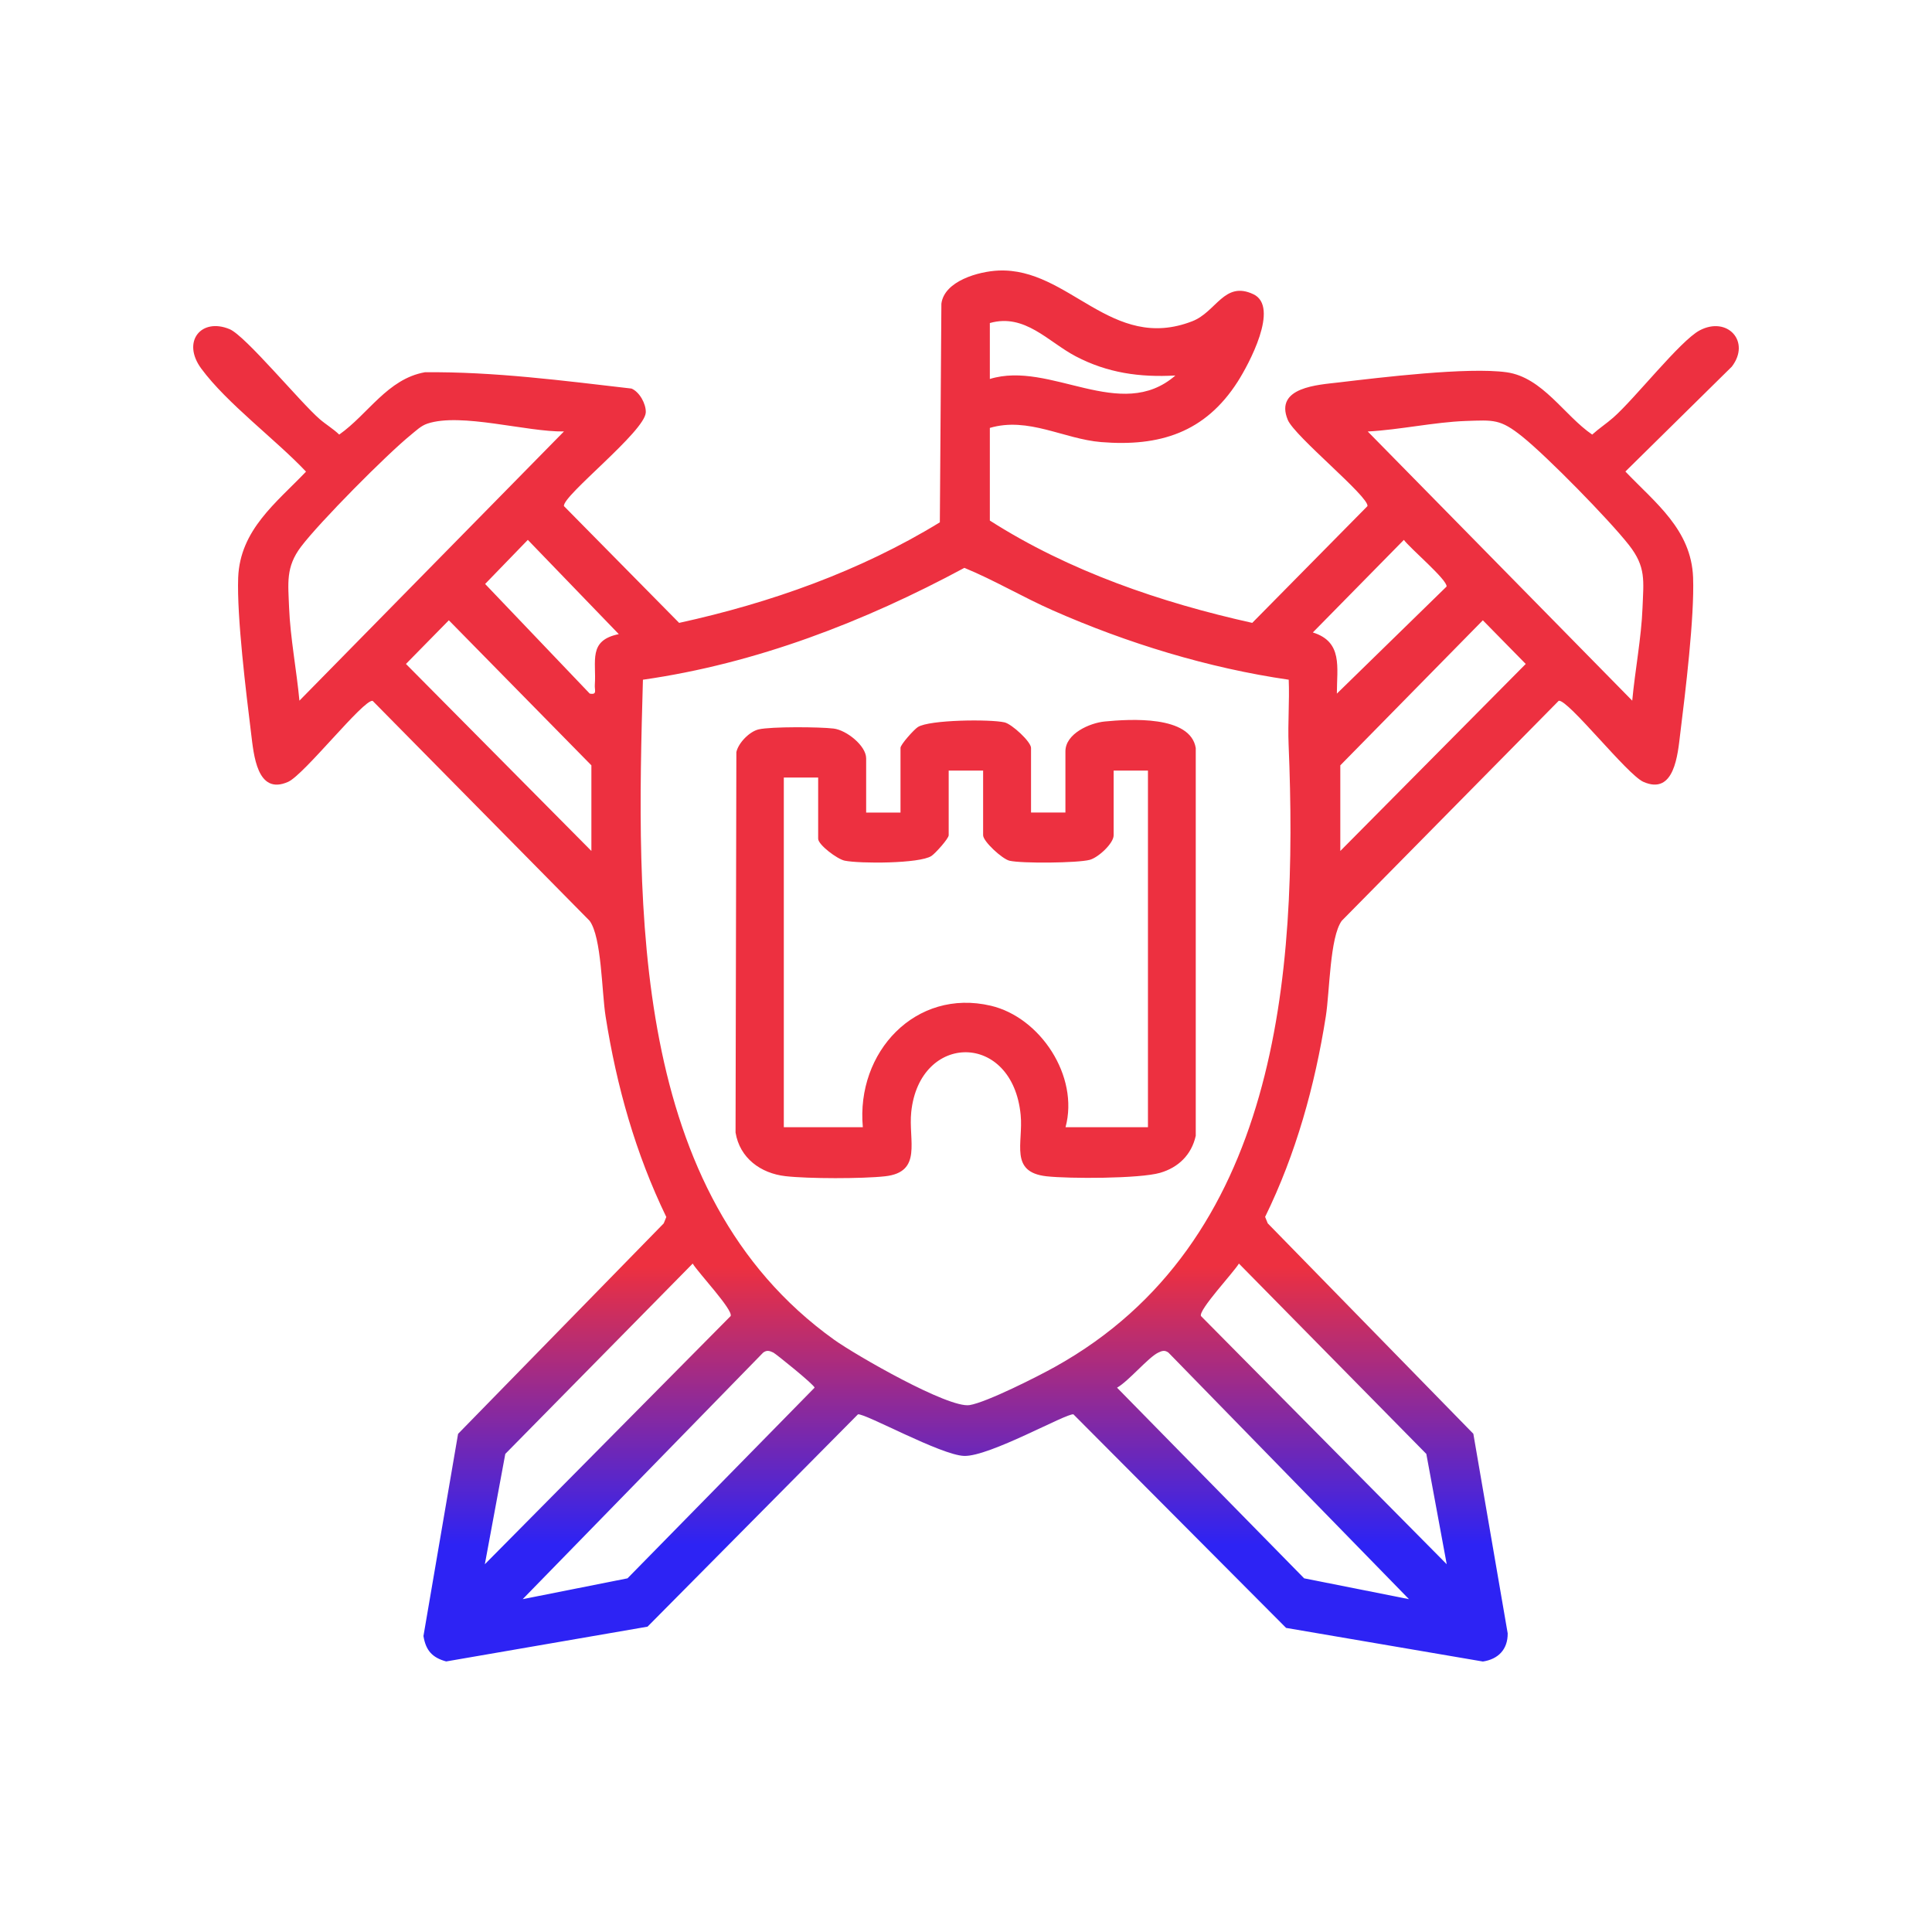
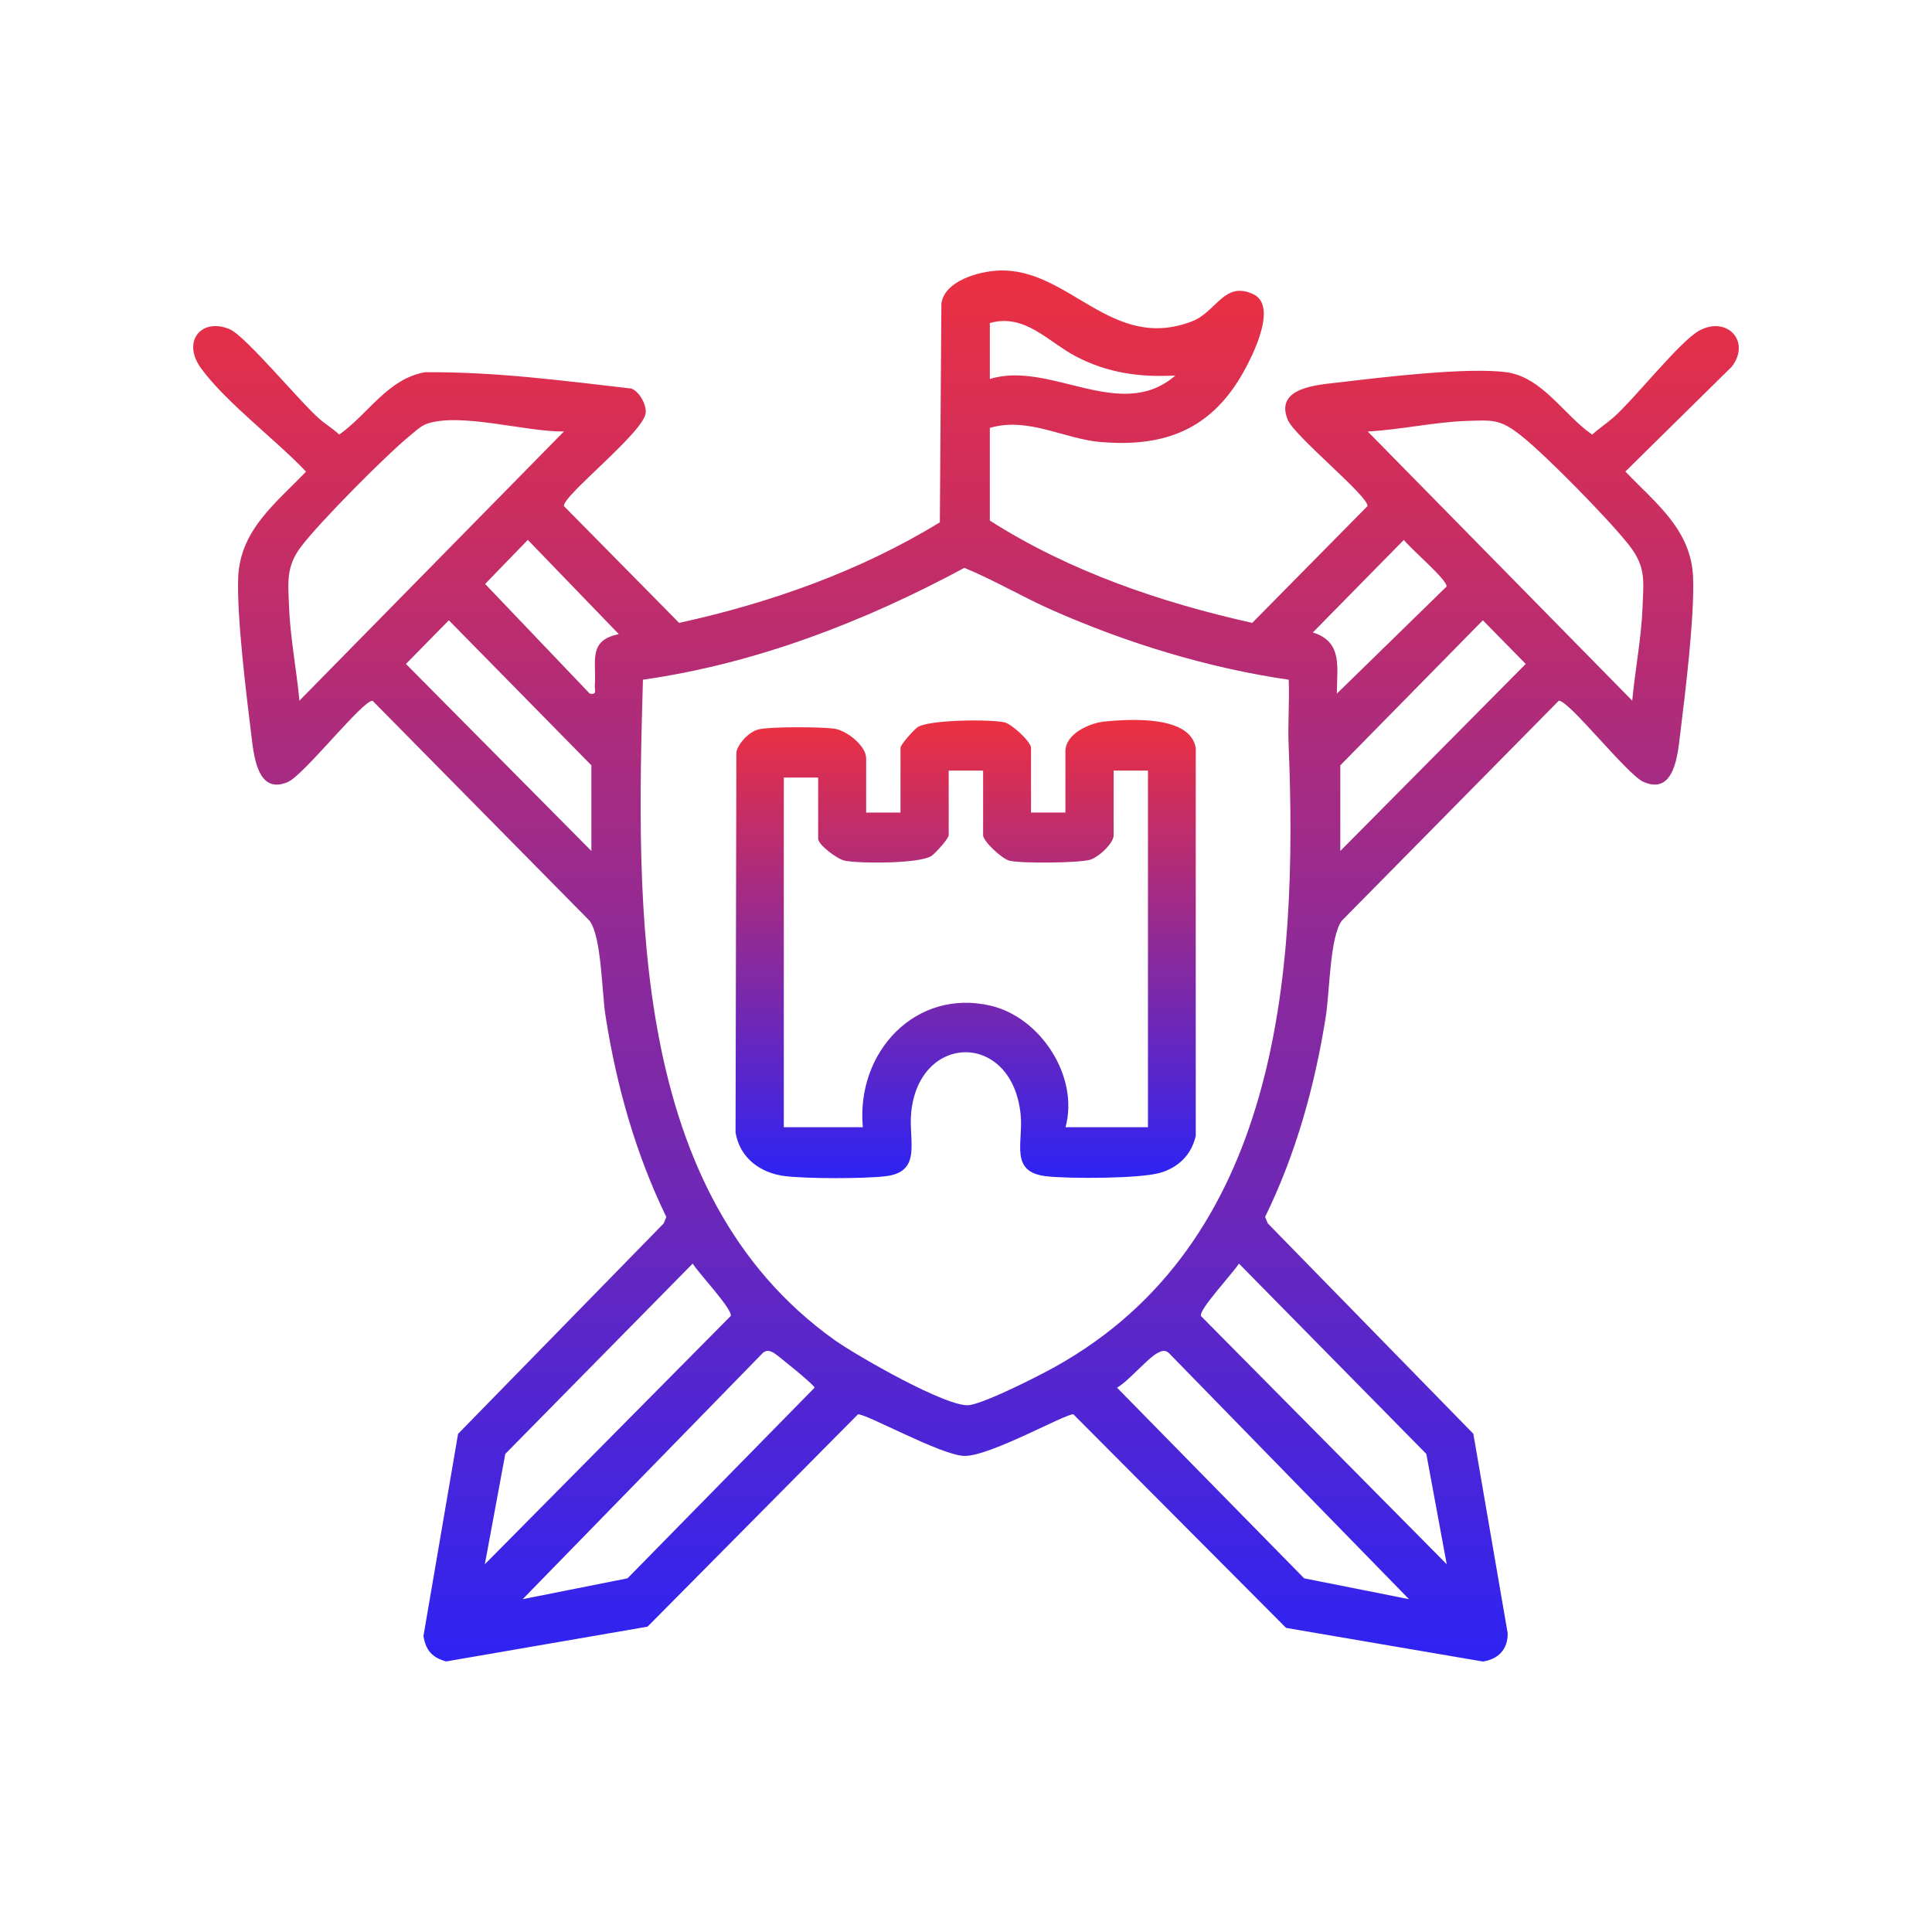
<svg xmlns="http://www.w3.org/2000/svg" width="50" height="50" viewBox="0 0 50 50" fill="none">
  <path d="M25.617 11.074V13.472C27.669 14.783 30.049 15.596 32.408 16.12L35.39 13.098C35.432 12.854 33.505 11.293 33.328 10.867C32.974 10.016 34.129 9.959 34.641 9.898C35.733 9.769 37.982 9.495 38.989 9.634C39.923 9.764 40.485 10.756 41.206 11.247C41.381 11.088 41.578 10.96 41.755 10.804C42.312 10.314 43.483 8.819 43.986 8.551C44.702 8.172 45.318 8.838 44.819 9.489L42.065 12.203C42.839 13.015 43.769 13.704 43.817 14.943C43.855 15.959 43.617 17.919 43.484 18.989C43.42 19.514 43.339 20.592 42.53 20.234C42.112 20.049 40.578 18.093 40.34 18.136L34.725 23.829C34.414 24.256 34.414 25.659 34.312 26.304C34.029 28.102 33.538 29.866 32.741 31.493L32.809 31.66L38.13 37.106L39.019 42.271C39.023 42.69 38.77 42.941 38.377 43L33.284 42.13L27.78 36.603C27.601 36.569 25.604 37.701 24.951 37.679C24.348 37.659 22.383 36.569 22.204 36.603L16.758 42.098L11.547 42.998C11.19 42.901 11.019 42.715 10.959 42.34L11.855 37.108L17.177 31.661L17.244 31.496C16.449 29.854 15.958 28.116 15.673 26.305C15.571 25.66 15.572 24.257 15.259 23.83L9.644 18.138C9.407 18.095 7.873 20.05 7.455 20.235C6.647 20.593 6.566 19.515 6.5 18.99C6.369 17.924 6.127 15.959 6.164 14.949C6.212 13.713 7.147 13.014 7.92 12.206C7.134 11.373 5.873 10.441 5.208 9.538C4.693 8.837 5.21 8.213 5.943 8.519C6.355 8.692 7.771 10.413 8.275 10.848C8.437 10.988 8.625 11.098 8.779 11.247C9.527 10.72 10.029 9.806 10.996 9.634C12.783 9.616 14.571 9.851 16.344 10.056C16.553 10.145 16.719 10.451 16.713 10.67C16.7 11.161 14.549 12.833 14.595 13.098L17.576 16.12C19.931 15.605 22.256 14.783 24.323 13.518L24.363 7.859C24.44 7.268 25.334 7.024 25.838 7.002C27.669 6.921 28.761 9.127 30.855 8.314C31.48 8.072 31.683 7.26 32.436 7.614C33.126 7.938 32.313 9.437 32.033 9.875C31.189 11.197 30.008 11.564 28.497 11.441C27.532 11.362 26.61 10.779 25.611 11.076L25.617 11.074ZM25.617 9.808C27.184 9.325 29.001 10.951 30.419 9.718C29.497 9.769 28.662 9.653 27.839 9.221C27.126 8.847 26.524 8.104 25.617 8.36V9.808ZM14.594 11.166C13.633 11.182 11.932 10.673 11.062 10.963C10.894 11.019 10.768 11.145 10.635 11.253C10.004 11.765 8.274 13.51 7.79 14.149C7.39 14.678 7.458 15.093 7.482 15.734C7.512 16.497 7.678 17.364 7.749 18.133L14.594 11.167V11.166ZM42.242 18.133C42.313 17.364 42.479 16.497 42.508 15.734C42.535 15.026 42.604 14.675 42.156 14.104C41.644 13.451 40.04 11.815 39.398 11.3C38.826 10.841 38.659 10.87 37.931 10.895C37.123 10.924 36.218 11.124 35.397 11.167L42.242 18.133ZM16.016 16.413L13.66 13.972L12.555 15.113L15.262 17.95C15.463 17.988 15.384 17.861 15.394 17.726C15.438 17.111 15.21 16.573 16.016 16.411V16.413ZM34.598 17.951L37.437 15.18C37.466 15.012 36.485 14.184 36.332 13.972L33.976 16.368C34.757 16.611 34.598 17.268 34.598 17.95V17.951ZM33.352 17.591C31.27 17.289 29.172 16.646 27.247 15.797C26.471 15.455 25.73 15.013 24.958 14.696C22.363 16.093 19.564 17.174 16.639 17.591C16.471 23.501 16.299 30.89 21.59 34.674C22.135 35.064 24.54 36.45 25.092 36.364C25.53 36.294 26.863 35.621 27.309 35.371C33.072 32.161 33.598 25.285 33.349 19.267C33.326 18.71 33.375 18.146 33.352 17.59V17.591ZM15.305 22.023V19.807L11.616 16.053L10.506 17.183L15.305 22.023ZM34.687 22.023L39.486 17.183L38.376 16.053L34.687 19.807V22.023ZM12.549 40.481L18.909 34.059C18.979 33.902 18.059 32.926 17.927 32.701L13.077 37.627L12.548 40.481H12.549ZM37.441 40.481L36.913 37.627L32.063 32.701C31.931 32.926 31.012 33.902 31.081 34.059L37.44 40.481H37.441ZM13.527 41.386L16.24 40.847L21.081 35.913C21.081 35.843 20.078 35.036 20.015 35.005C19.916 34.958 19.847 34.935 19.751 35.005L13.527 41.386ZM36.464 41.386L30.239 35.005C30.143 34.935 30.074 34.958 29.976 35.005C29.715 35.13 29.215 35.739 28.909 35.913L33.751 40.847L36.464 41.386Z" fill="url(#paint0_linear_6252_23513)" />
  <path d="M26.684 21.028H27.573V19.445C27.573 18.985 28.205 18.709 28.592 18.672C29.238 18.61 30.807 18.507 30.946 19.359V29.393C30.838 29.886 30.494 30.217 30.022 30.353C29.494 30.505 27.672 30.508 27.082 30.442C26.116 30.333 26.485 29.584 26.415 28.857C26.208 26.692 23.799 26.716 23.583 28.777C23.505 29.516 23.882 30.333 22.907 30.442C22.32 30.507 20.914 30.507 20.327 30.439C19.687 30.366 19.145 29.972 19.036 29.31L19.057 19.464C19.11 19.224 19.399 18.93 19.635 18.876C19.958 18.802 21.216 18.811 21.574 18.855C21.904 18.894 22.416 19.298 22.416 19.626V21.029H23.305V19.354C23.305 19.269 23.653 18.881 23.754 18.816C24.053 18.625 25.63 18.61 25.998 18.695C26.187 18.739 26.683 19.196 26.683 19.356V21.03L26.684 21.028ZM24.552 19.942V21.616C24.552 21.701 24.204 22.09 24.103 22.154C23.794 22.352 22.255 22.354 21.861 22.274C21.668 22.235 21.174 21.863 21.174 21.706V20.123H20.285V29.172H22.33C22.151 27.227 23.696 25.572 25.642 26.028C26.924 26.329 27.932 27.854 27.576 29.172H29.709V19.943H28.821V21.617C28.821 21.827 28.422 22.195 28.201 22.253C27.888 22.336 26.447 22.349 26.128 22.276C25.939 22.233 25.443 21.776 25.443 21.616V19.942H24.552Z" fill="url(#paint1_linear_6252_23513)" />
  <defs>
-     <linearGradient id="paint0_linear_6252_23513" x1="37.662" y1="32.776" x2="37.662" y2="39.986" gradientUnits="userSpaceOnUse">
+     <linearGradient id="paint0_linear_6252_23513" x1="0" y1="0" x2="0" y2="1" gradientUnits="objectBoundingBox">
      <stop stop-color="#ED3040" />
      <stop offset="1" stop-color="#2D23F4" />
    </linearGradient>
-     <linearGradient id="paint1_linear_6252_23513" x1="37.662" y1="32.776" x2="37.662" y2="39.986" gradientUnits="userSpaceOnUse">
+     <linearGradient id="paint1_linear_6252_23513" x1="0" y1="0" x2="0" y2="1" gradientUnits="objectBoundingBox">
      <stop stop-color="#ED3040" />
      <stop offset="1" stop-color="#2D23F4" />
    </linearGradient>
  </defs>
</svg>
